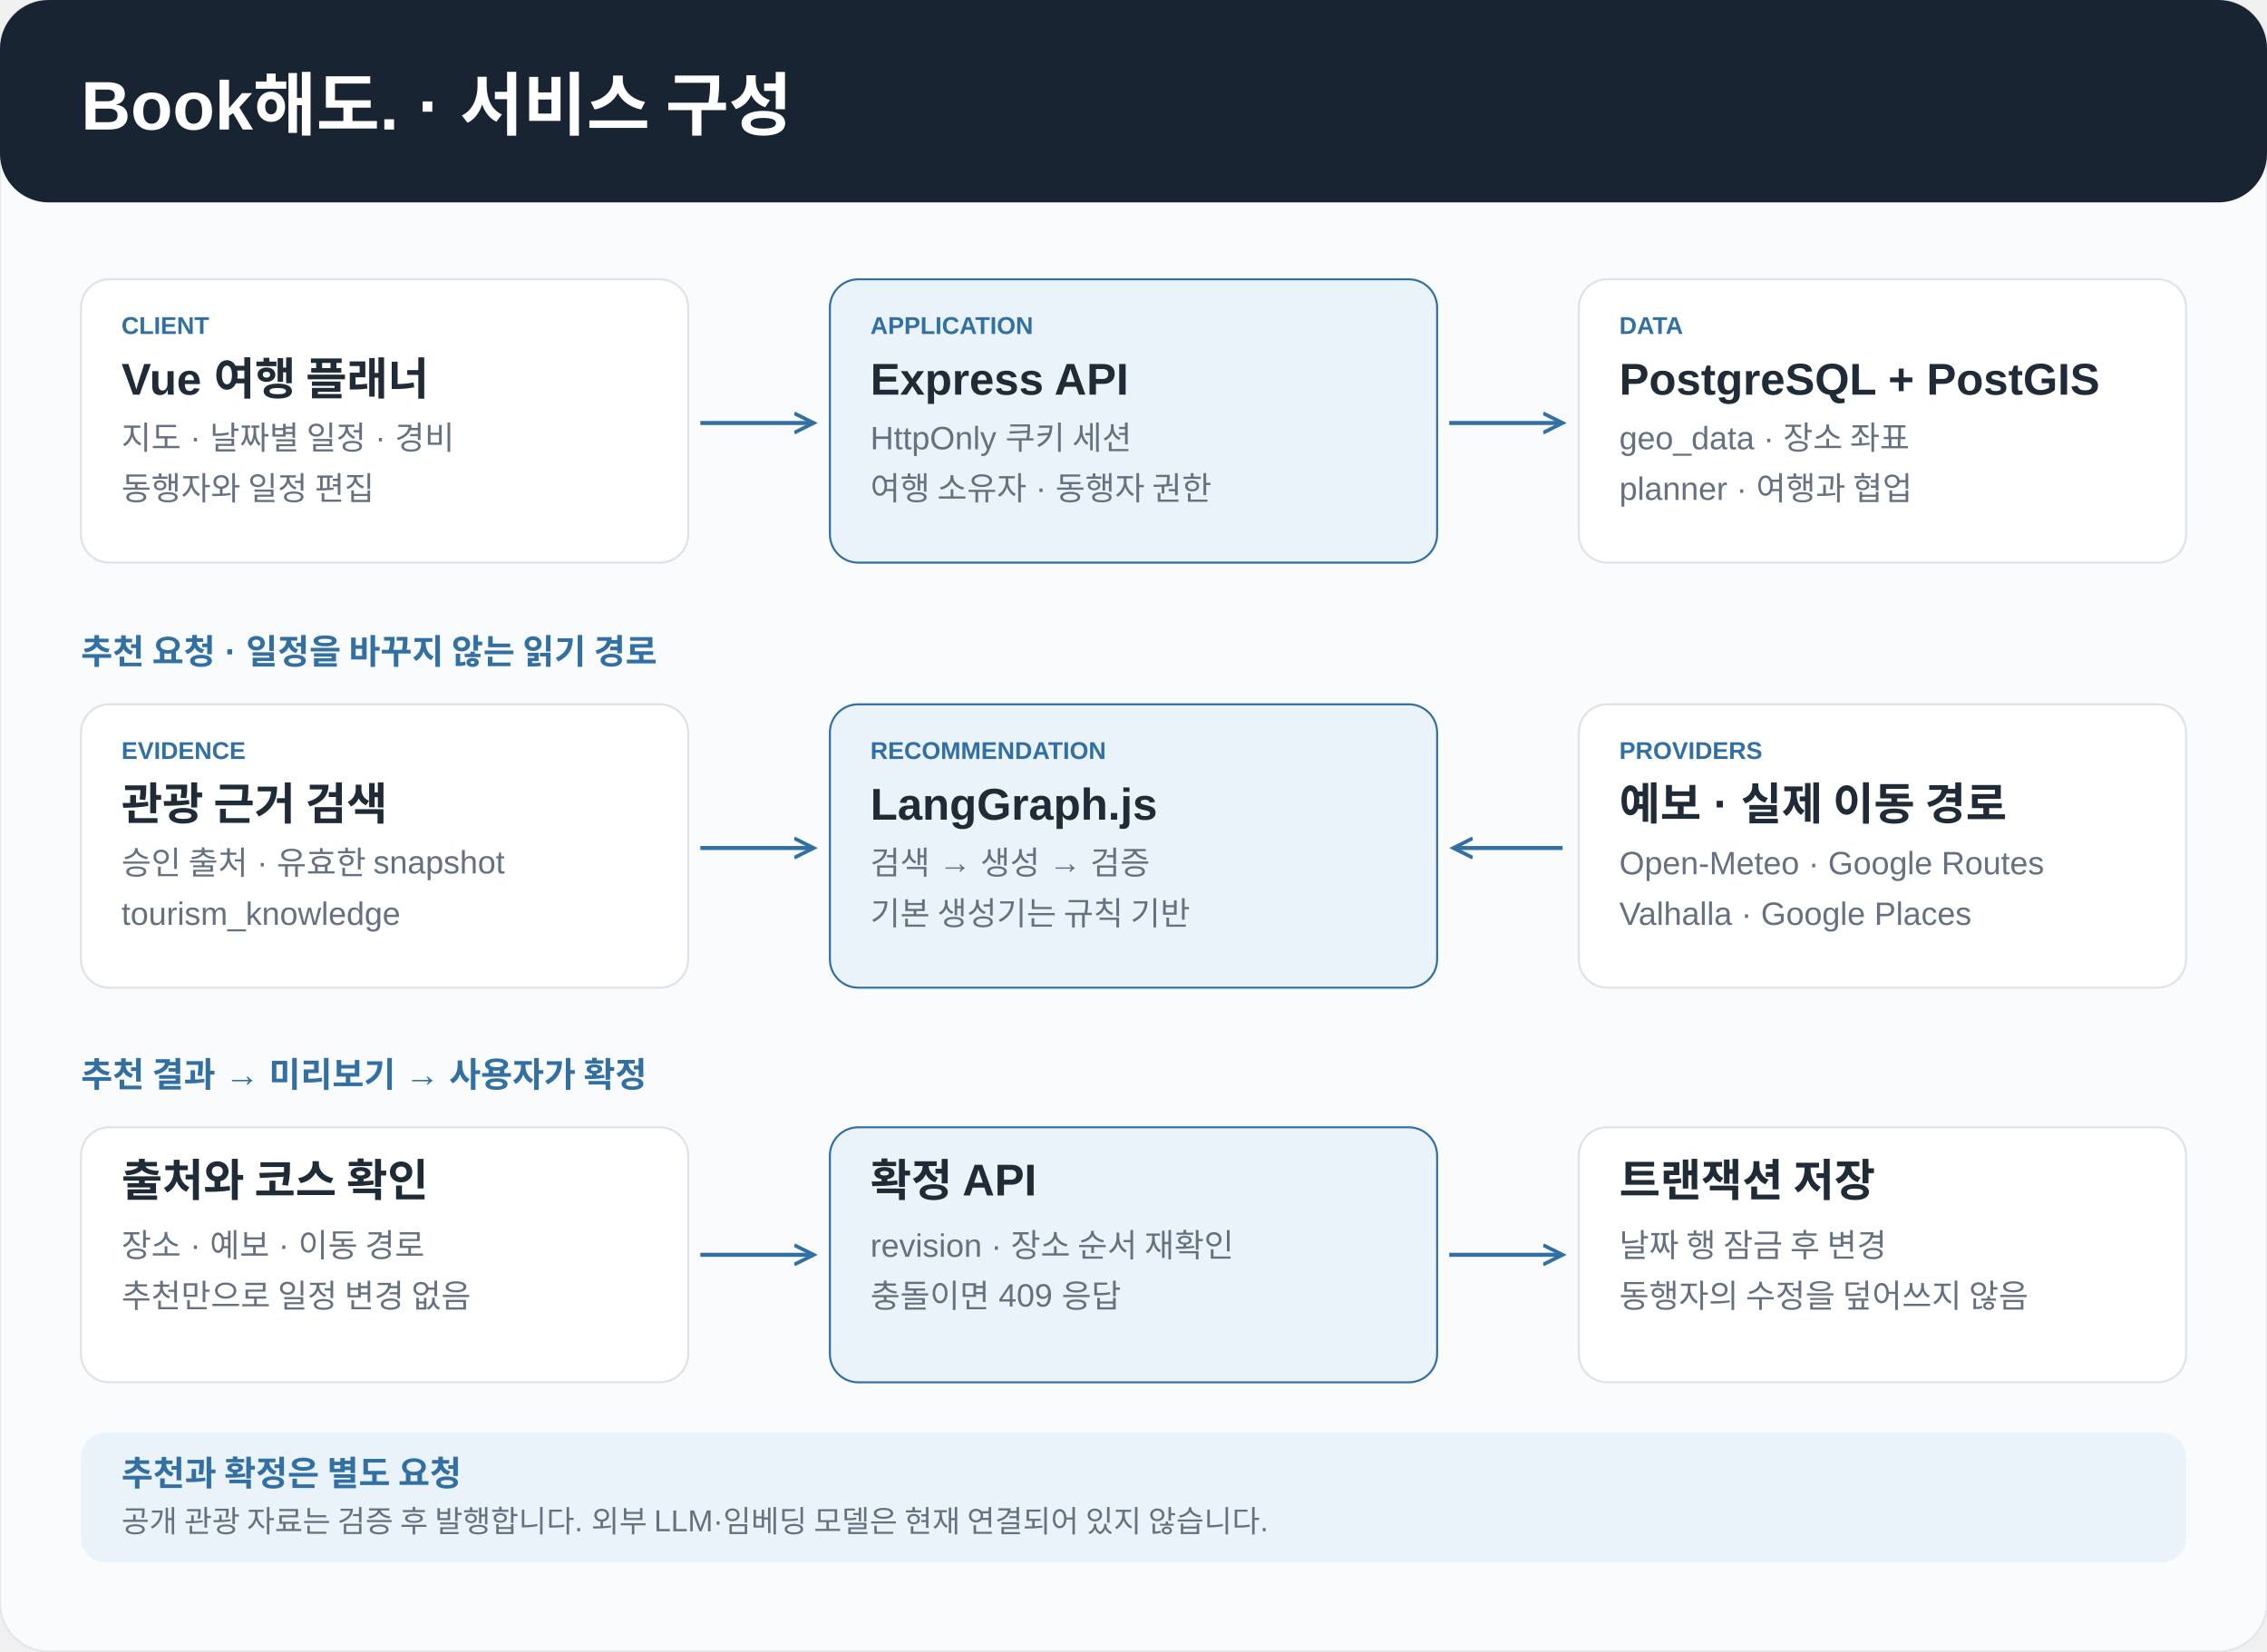
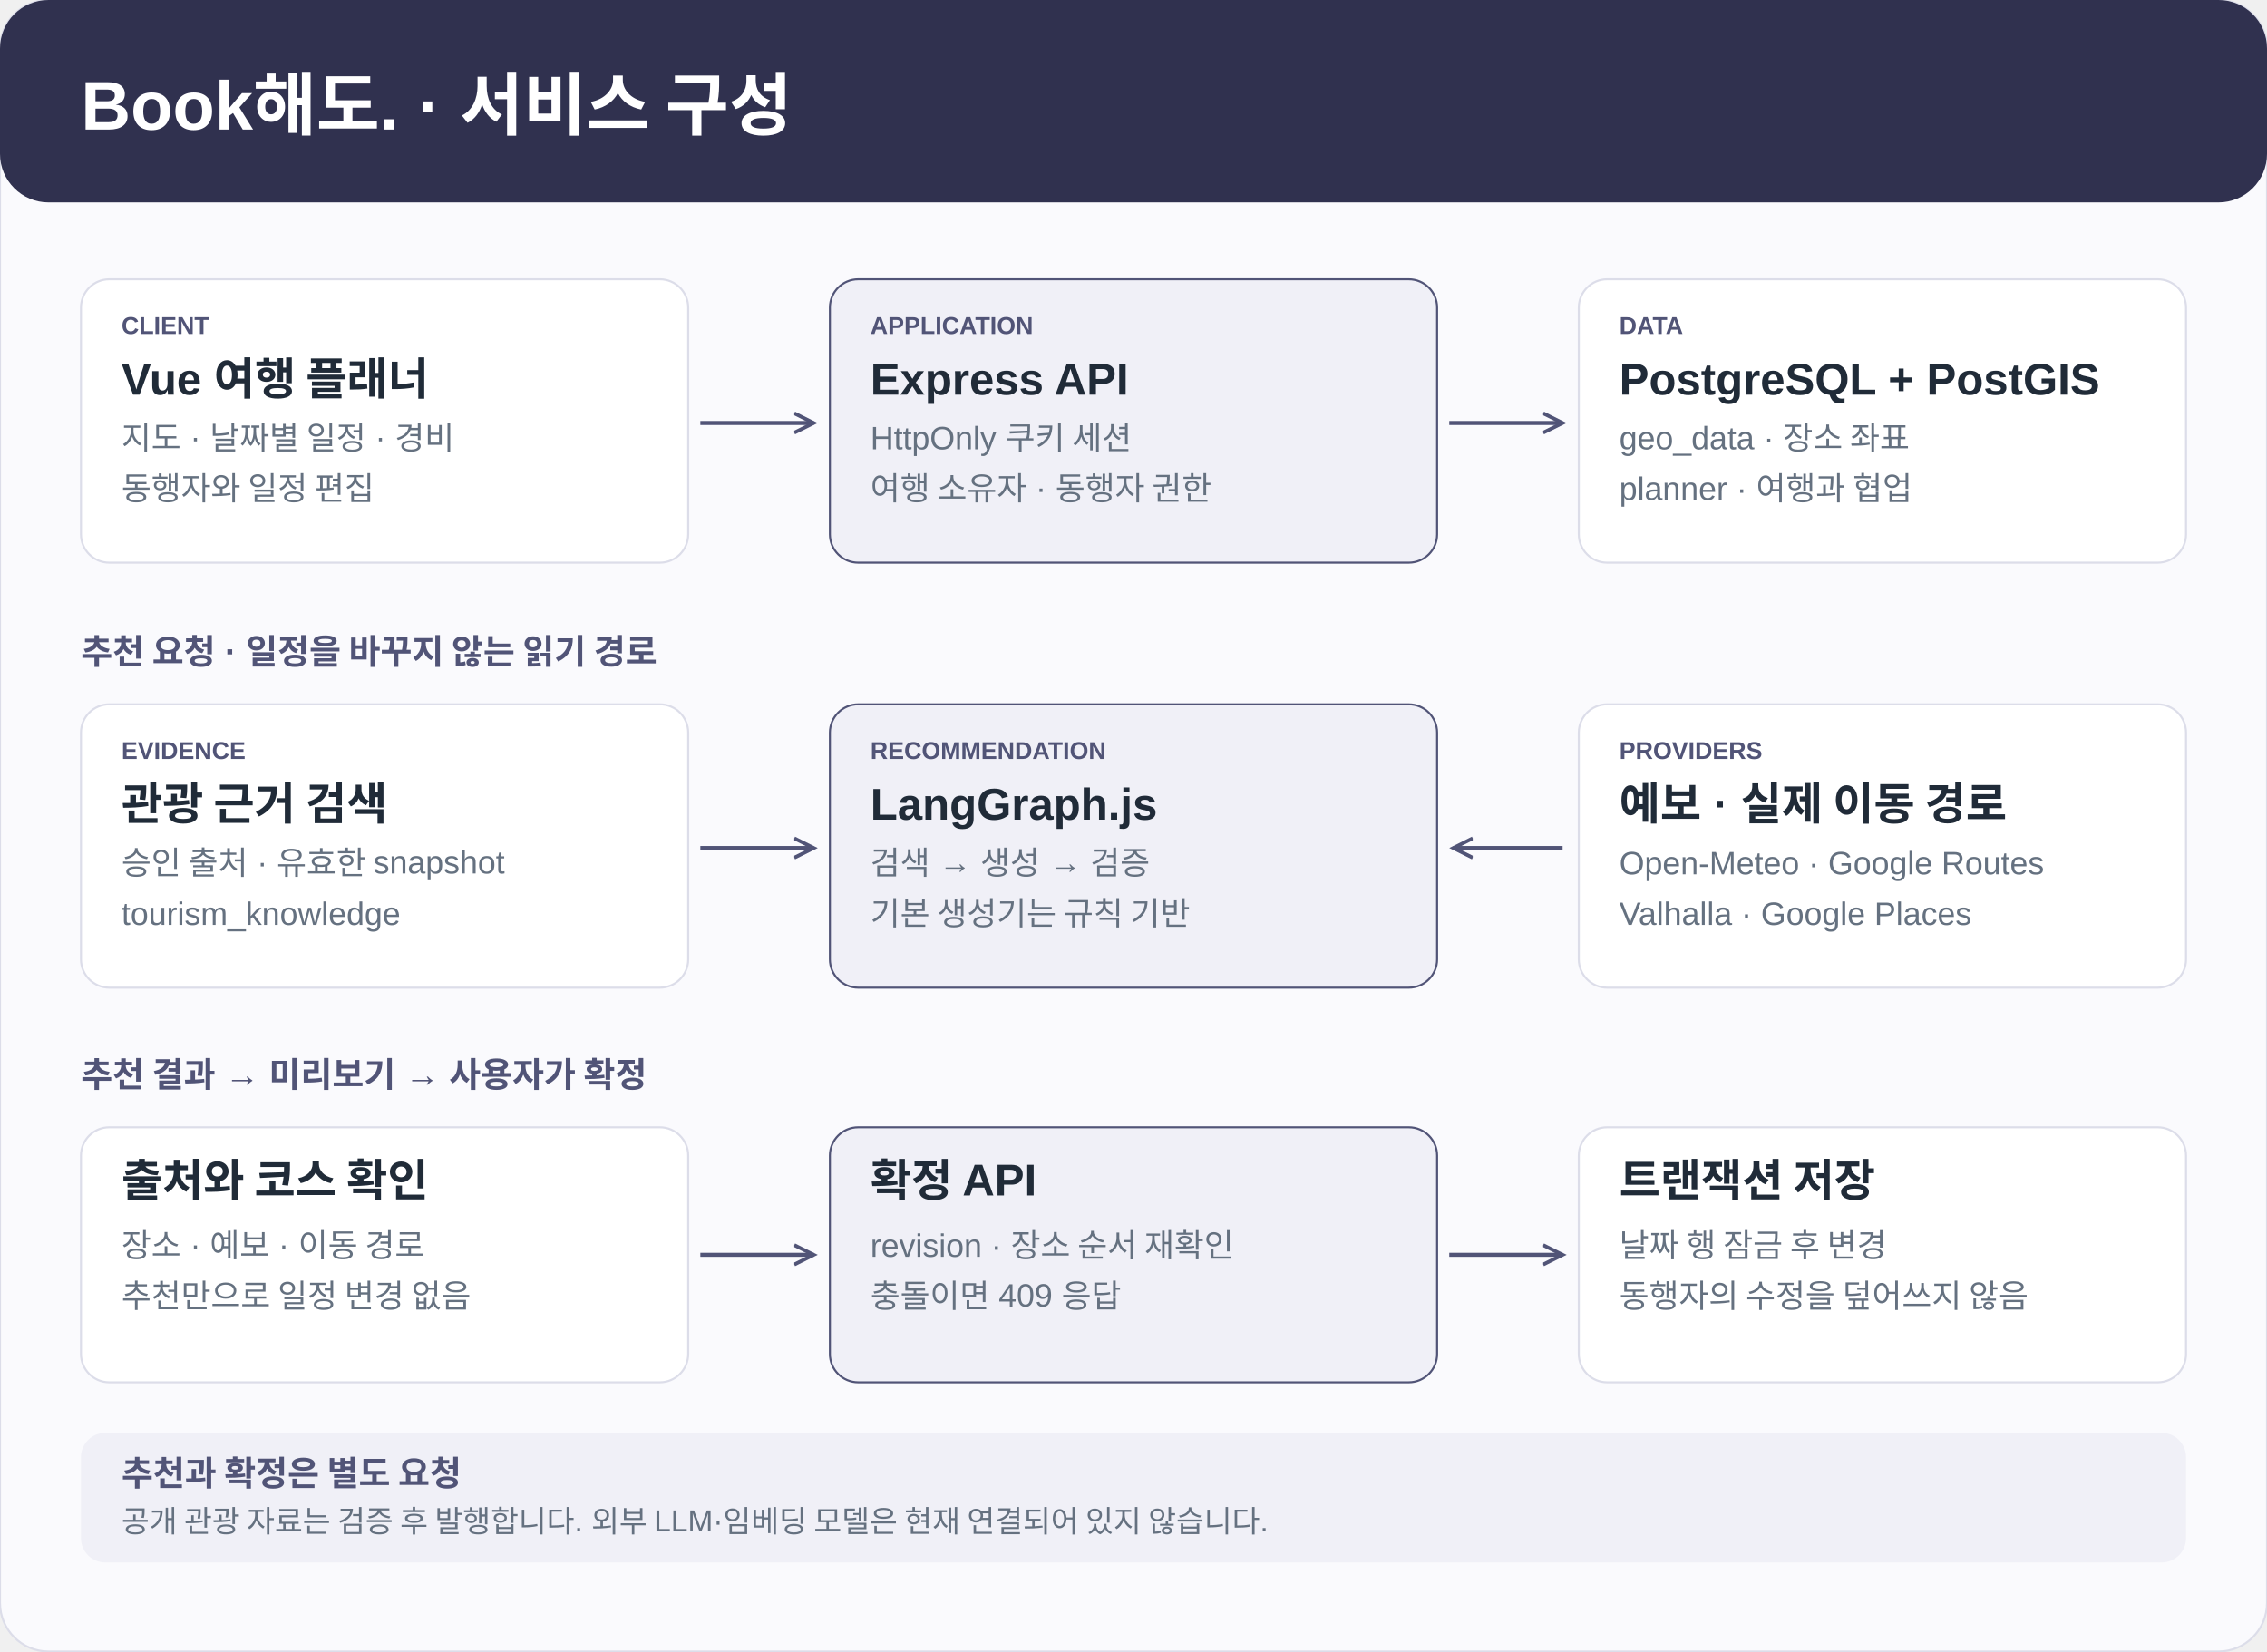
<svg xmlns="http://www.w3.org/2000/svg" width="1120" height="816" viewBox="0 0 1120 816" role="img" aria-labelledby="title desc" font-family="Segoe UI, Malgun Gothic, Arial, sans-serif">
  <defs>
    <marker id="arrow" viewBox="0 0 10 10" refX="8" refY="5" markerWidth="6" markerHeight="6" orient="auto">
-       <path d="M0 1 L8 5 L0 9" fill="none" stroke="#326FA2" stroke-width="1.5" />
+       <path d="M0 1 L8 5 L0 9" fill="none" stroke="#515477" stroke-width="1.5" />
    </marker>
  </defs>
-   <rect x="0" y="0" width="1120" height="816" rx="24" fill="#FAFBFC" stroke="#E2E7EC" />
-   <rect x="0" y="0" width="1120" height="100" rx="24" fill="#182432" stroke="none" />
+   <rect x="0" y="0" width="1120" height="816" rx="24" fill="#FAFAFD" stroke="#DCDDE9" />
+   <rect x="0" y="0" width="1120" height="100" rx="24" fill="#30314F" stroke="none" />
  <text x="40" y="64" font-size="34" fill="#FFFFFF" font-weight="650">Book해도. · 서비스 구성</text>
  <g transform="translate(0 -52)">
-     <rect x="40" y="190" width="300" height="140" rx="14" fill="#FFFFFF" stroke="#DCE3E9" />
-     <text x="60" y="217" font-size="12" fill="#326FA2" font-weight="650">CLIENT</text>
+     <rect x="40" y="190" width="300" height="140" rx="14" fill="#FFFFFF" stroke="#DCDDE9" />
+     <text x="60" y="217" font-size="12" fill="#515477" font-weight="650">CLIENT</text>
    <text x="60" y="247" font-size="22" fill="#202B38" font-weight="650">Vue 여행 플래너</text>
    <text x="60" y="274" font-size="16" fill="#657180" font-weight="400">지도 · 날짜별 일정 · 경비</text>
    <text x="60" y="299" font-size="16" fill="#657180" font-weight="400">동행자와 일정 편집</text>
-     <rect x="410" y="190" width="300" height="140" rx="14" fill="#EAF3FA" stroke="#326FA2" />
-     <text x="430" y="217" font-size="12" fill="#326FA2" font-weight="650">APPLICATION</text>
+     <rect x="410" y="190" width="300" height="140" rx="14" fill="#F0F0F7" stroke="#515477" />
+     <text x="430" y="217" font-size="12" fill="#515477" font-weight="650">APPLICATION</text>
    <text x="430" y="247" font-size="22" fill="#202B38" font-weight="650">Express API</text>
    <text x="430" y="274" font-size="16" fill="#657180" font-weight="400">HttpOnly 쿠키 세션</text>
    <text x="430" y="299" font-size="16" fill="#657180" font-weight="400">여행 소유자 · 동행자 권한</text>
-     <rect x="780" y="190" width="300" height="140" rx="14" fill="#FFFFFF" stroke="#DCE3E9" />
-     <text x="800" y="217" font-size="12" fill="#326FA2" font-weight="650">DATA</text>
+     <rect x="780" y="190" width="300" height="140" rx="14" fill="#FFFFFF" stroke="#DCDDE9" />
+     <text x="800" y="217" font-size="12" fill="#515477" font-weight="650">DATA</text>
    <text x="800" y="247" font-size="22" fill="#202B38" font-weight="650">PostgreSQL + PostGIS</text>
    <text x="800" y="274" font-size="16" fill="#657180" font-weight="400">geo_data · 장소 좌표</text>
    <text x="800" y="299" font-size="16" fill="#657180" font-weight="400">planner · 여행과 협업</text>
-     <path d="M346 261 L402 261" fill="none" stroke="#326FA2" stroke-width="2" marker-end="url(#arrow)" />
-     <path d="M716 261 L772 261" fill="none" stroke="#326FA2" stroke-width="2" marker-end="url(#arrow)" />
-     <text x="40" y="380" font-size="17" fill="#326FA2" font-weight="650">추천 요청 · 일정을 바꾸지 않는 읽기 경로</text>
-     <rect x="40" y="400" width="300" height="140" rx="14" fill="#FFFFFF" stroke="#DCE3E9" />
-     <text x="60" y="427" font-size="12" fill="#326FA2" font-weight="650">EVIDENCE</text>
+     <path d="M346 261 L402 261" fill="none" stroke="#515477" stroke-width="2" marker-end="url(#arrow)" />
+     <path d="M716 261 L772 261" fill="none" stroke="#515477" stroke-width="2" marker-end="url(#arrow)" />
+     <text x="40" y="380" font-size="17" fill="#515477" font-weight="650">추천 요청 · 일정을 바꾸지 않는 읽기 경로</text>
+     <rect x="40" y="400" width="300" height="140" rx="14" fill="#FFFFFF" stroke="#DCDDE9" />
+     <text x="60" y="427" font-size="12" fill="#515477" font-weight="650">EVIDENCE</text>
    <text x="60" y="457" font-size="22" fill="#202B38" font-weight="650">관광 근거 검색</text>
    <text x="60" y="484" font-size="16" fill="#657180" font-weight="400">승인 출처 · 유효한 snapshot</text>
    <text x="60" y="509" font-size="16" fill="#657180" font-weight="400">tourism_knowledge</text>
-     <rect x="410" y="400" width="300" height="140" rx="14" fill="#EAF3FA" stroke="#326FA2" />
-     <text x="430" y="427" font-size="12" fill="#326FA2" font-weight="650">RECOMMENDATION</text>
+     <rect x="410" y="400" width="300" height="140" rx="14" fill="#F0F0F7" stroke="#515477" />
+     <text x="430" y="427" font-size="12" fill="#515477" font-weight="650">RECOMMENDATION</text>
    <text x="430" y="457" font-size="22" fill="#202B38" font-weight="650">LangGraph.js</text>
    <text x="430" y="484" font-size="16" fill="#657180" font-weight="400">검색 → 생성 → 검증</text>
    <text x="430" y="509" font-size="16" fill="#657180" font-weight="400">기본 생성기는 규칙 기반</text>
-     <rect x="780" y="400" width="300" height="140" rx="14" fill="#FFFFFF" stroke="#DCE3E9" />
-     <text x="800" y="427" font-size="12" fill="#326FA2" font-weight="650">PROVIDERS</text>
+     <rect x="780" y="400" width="300" height="140" rx="14" fill="#FFFFFF" stroke="#DCDDE9" />
+     <text x="800" y="427" font-size="12" fill="#515477" font-weight="650">PROVIDERS</text>
    <text x="800" y="457" font-size="22" fill="#202B38" font-weight="650">예보 · 실제 이동 경로</text>
    <text x="800" y="484" font-size="16" fill="#657180" font-weight="400">Open-Meteo · Google Routes</text>
    <text x="800" y="509" font-size="16" fill="#657180" font-weight="400">Valhalla · Google Places</text>
-     <path d="M346 471 L402 471" fill="none" stroke="#326FA2" stroke-width="2" marker-end="url(#arrow)" />
-     <path d="M772 471 L718 471" fill="none" stroke="#326FA2" stroke-width="2" marker-end="url(#arrow)" />
-     <text x="40" y="589" font-size="17" fill="#326FA2" font-weight="650">추천 결과 → 미리보기 → 사용자가 확정</text>
-     <rect x="40" y="609" width="300" height="126" rx="14" fill="#FFFFFF" stroke="#DCE3E9" />
+     <path d="M346 471 L402 471" fill="none" stroke="#515477" stroke-width="2" marker-end="url(#arrow)" />
+     <path d="M772 471 L718 471" fill="none" stroke="#515477" stroke-width="2" marker-end="url(#arrow)" />
+     <text x="40" y="589" font-size="17" fill="#515477" font-weight="650">추천 결과 → 미리보기 → 사용자가 확정</text>
+     <rect x="40" y="609" width="300" height="126" rx="14" fill="#FFFFFF" stroke="#DCDDE9" />
    <text x="60" y="643" font-size="22" fill="#202B38" font-weight="650">출처와 코스 확인</text>
    <text x="60" y="673" font-size="16" fill="#657180" font-weight="400">장소 · 예보 · 이동 경로</text>
    <text x="60" y="698" font-size="16" fill="#657180" font-weight="400">추천만으로 일정 변경 없음</text>
-     <rect x="410" y="609" width="300" height="126" rx="14" fill="#EAF3FA" stroke="#326FA2" />
+     <rect x="410" y="609" width="300" height="126" rx="14" fill="#F0F0F7" stroke="#515477" />
    <text x="430" y="643" font-size="22" fill="#202B38" font-weight="650">확정 API</text>
    <text x="430" y="673" font-size="16" fill="#657180" font-weight="400">revision · 장소 순서 재확인</text>
    <text x="430" y="698" font-size="16" fill="#657180" font-weight="400">충돌이면 409 응답</text>
-     <rect x="780" y="609" width="300" height="126" rx="14" fill="#FFFFFF" stroke="#DCE3E9" />
+     <rect x="780" y="609" width="300" height="126" rx="14" fill="#FFFFFF" stroke="#DCDDE9" />
    <text x="800" y="643" font-size="22" fill="#202B38" font-weight="650">트랜잭션 저장</text>
    <text x="800" y="673" font-size="16" fill="#657180" font-weight="400">날짜 행 잠금 후 변경</text>
    <text x="800" y="698" font-size="16" fill="#657180" font-weight="400">동행자의 수정을 덮어쓰지 않음</text>
-     <path d="M346 672 L402 672" fill="none" stroke="#326FA2" stroke-width="2" marker-end="url(#arrow)" />
-     <path d="M716 672 L772 672" fill="none" stroke="#326FA2" stroke-width="2" marker-end="url(#arrow)" />
-     <rect x="40" y="760" width="1040" height="64" rx="12" fill="#EAF3FA" stroke="none" />
-     <text x="60" y="786" font-size="17" fill="#326FA2" font-weight="650">추천과 확정은 별도 요청</text>
+     <path d="M346 672 L402 672" fill="none" stroke="#515477" stroke-width="2" marker-end="url(#arrow)" />
+     <path d="M716 672 L772 672" fill="none" stroke="#515477" stroke-width="2" marker-end="url(#arrow)" />
+     <rect x="40" y="760" width="1040" height="64" rx="12" fill="#F0F0F7" stroke="none" />
+     <text x="60" y="786" font-size="17" fill="#515477" font-weight="650">추천과 확정은 별도 요청</text>
    <text x="60" y="809" font-size="15" fill="#657180" font-weight="400">공개 관광 자료는 검증 후 발행합니다. 외부 LLM·임베딩 모델은 현재 연결되어 있지 않습니다.</text>
  </g>
</svg>
